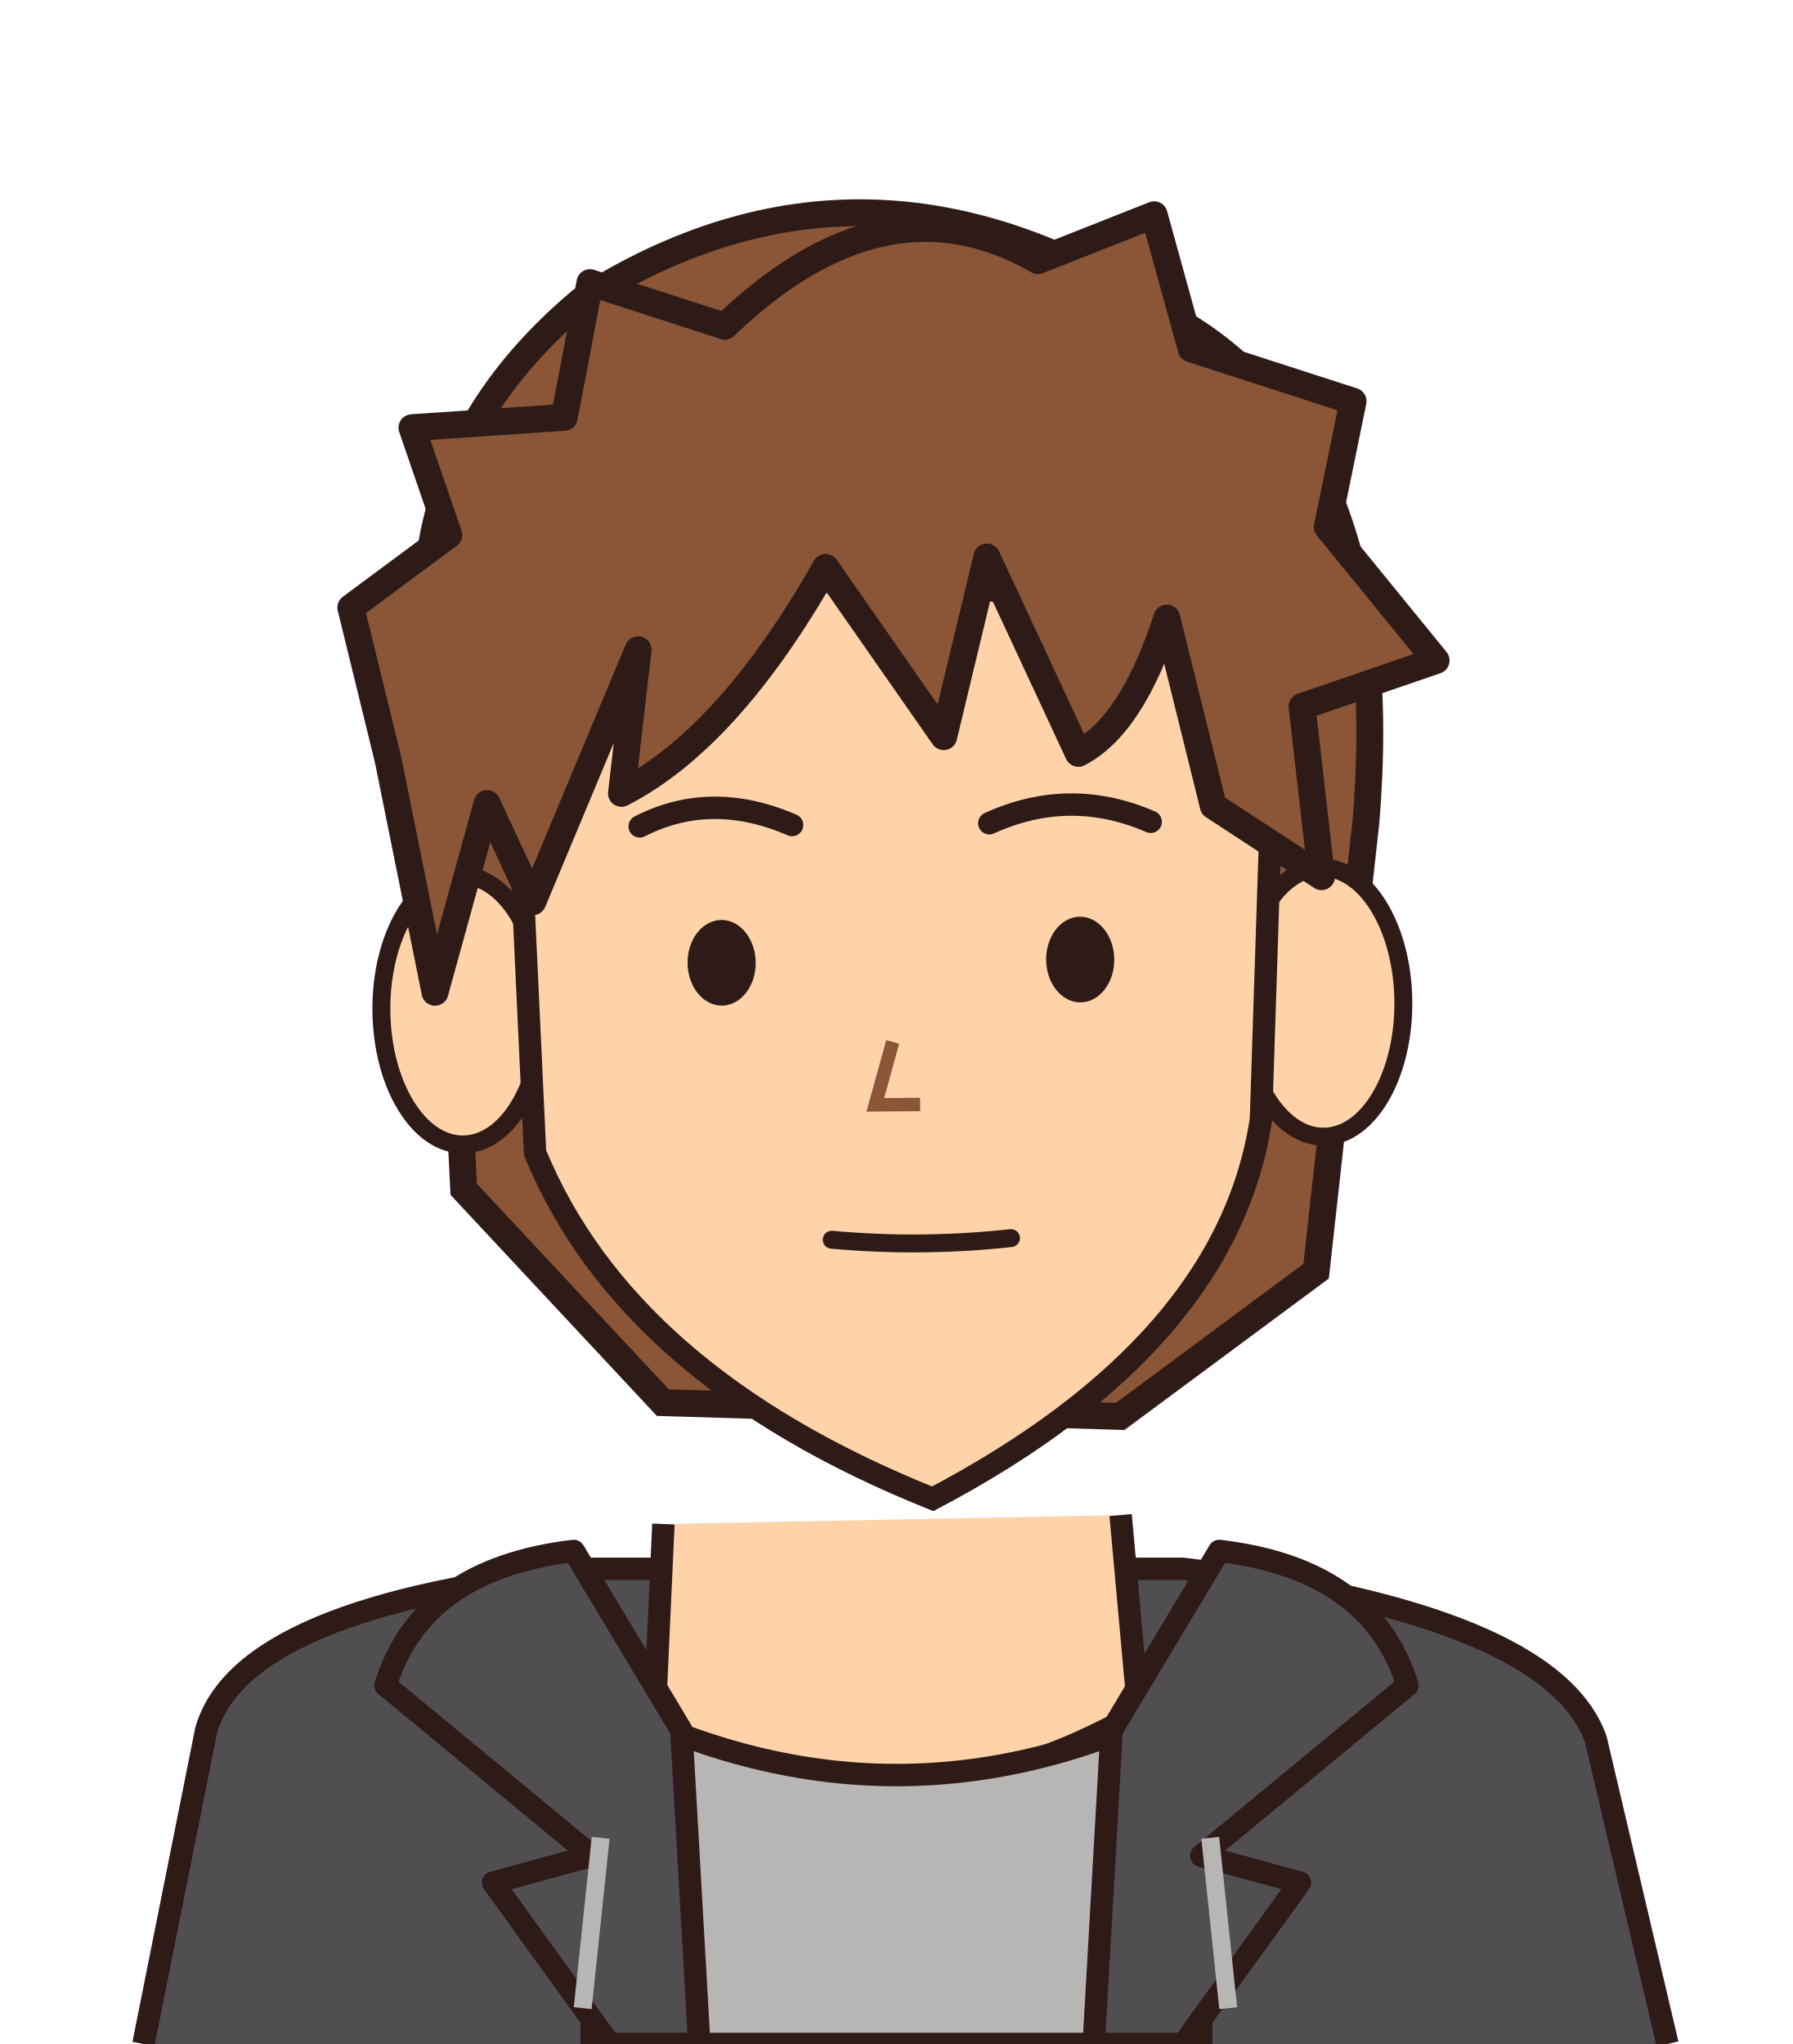
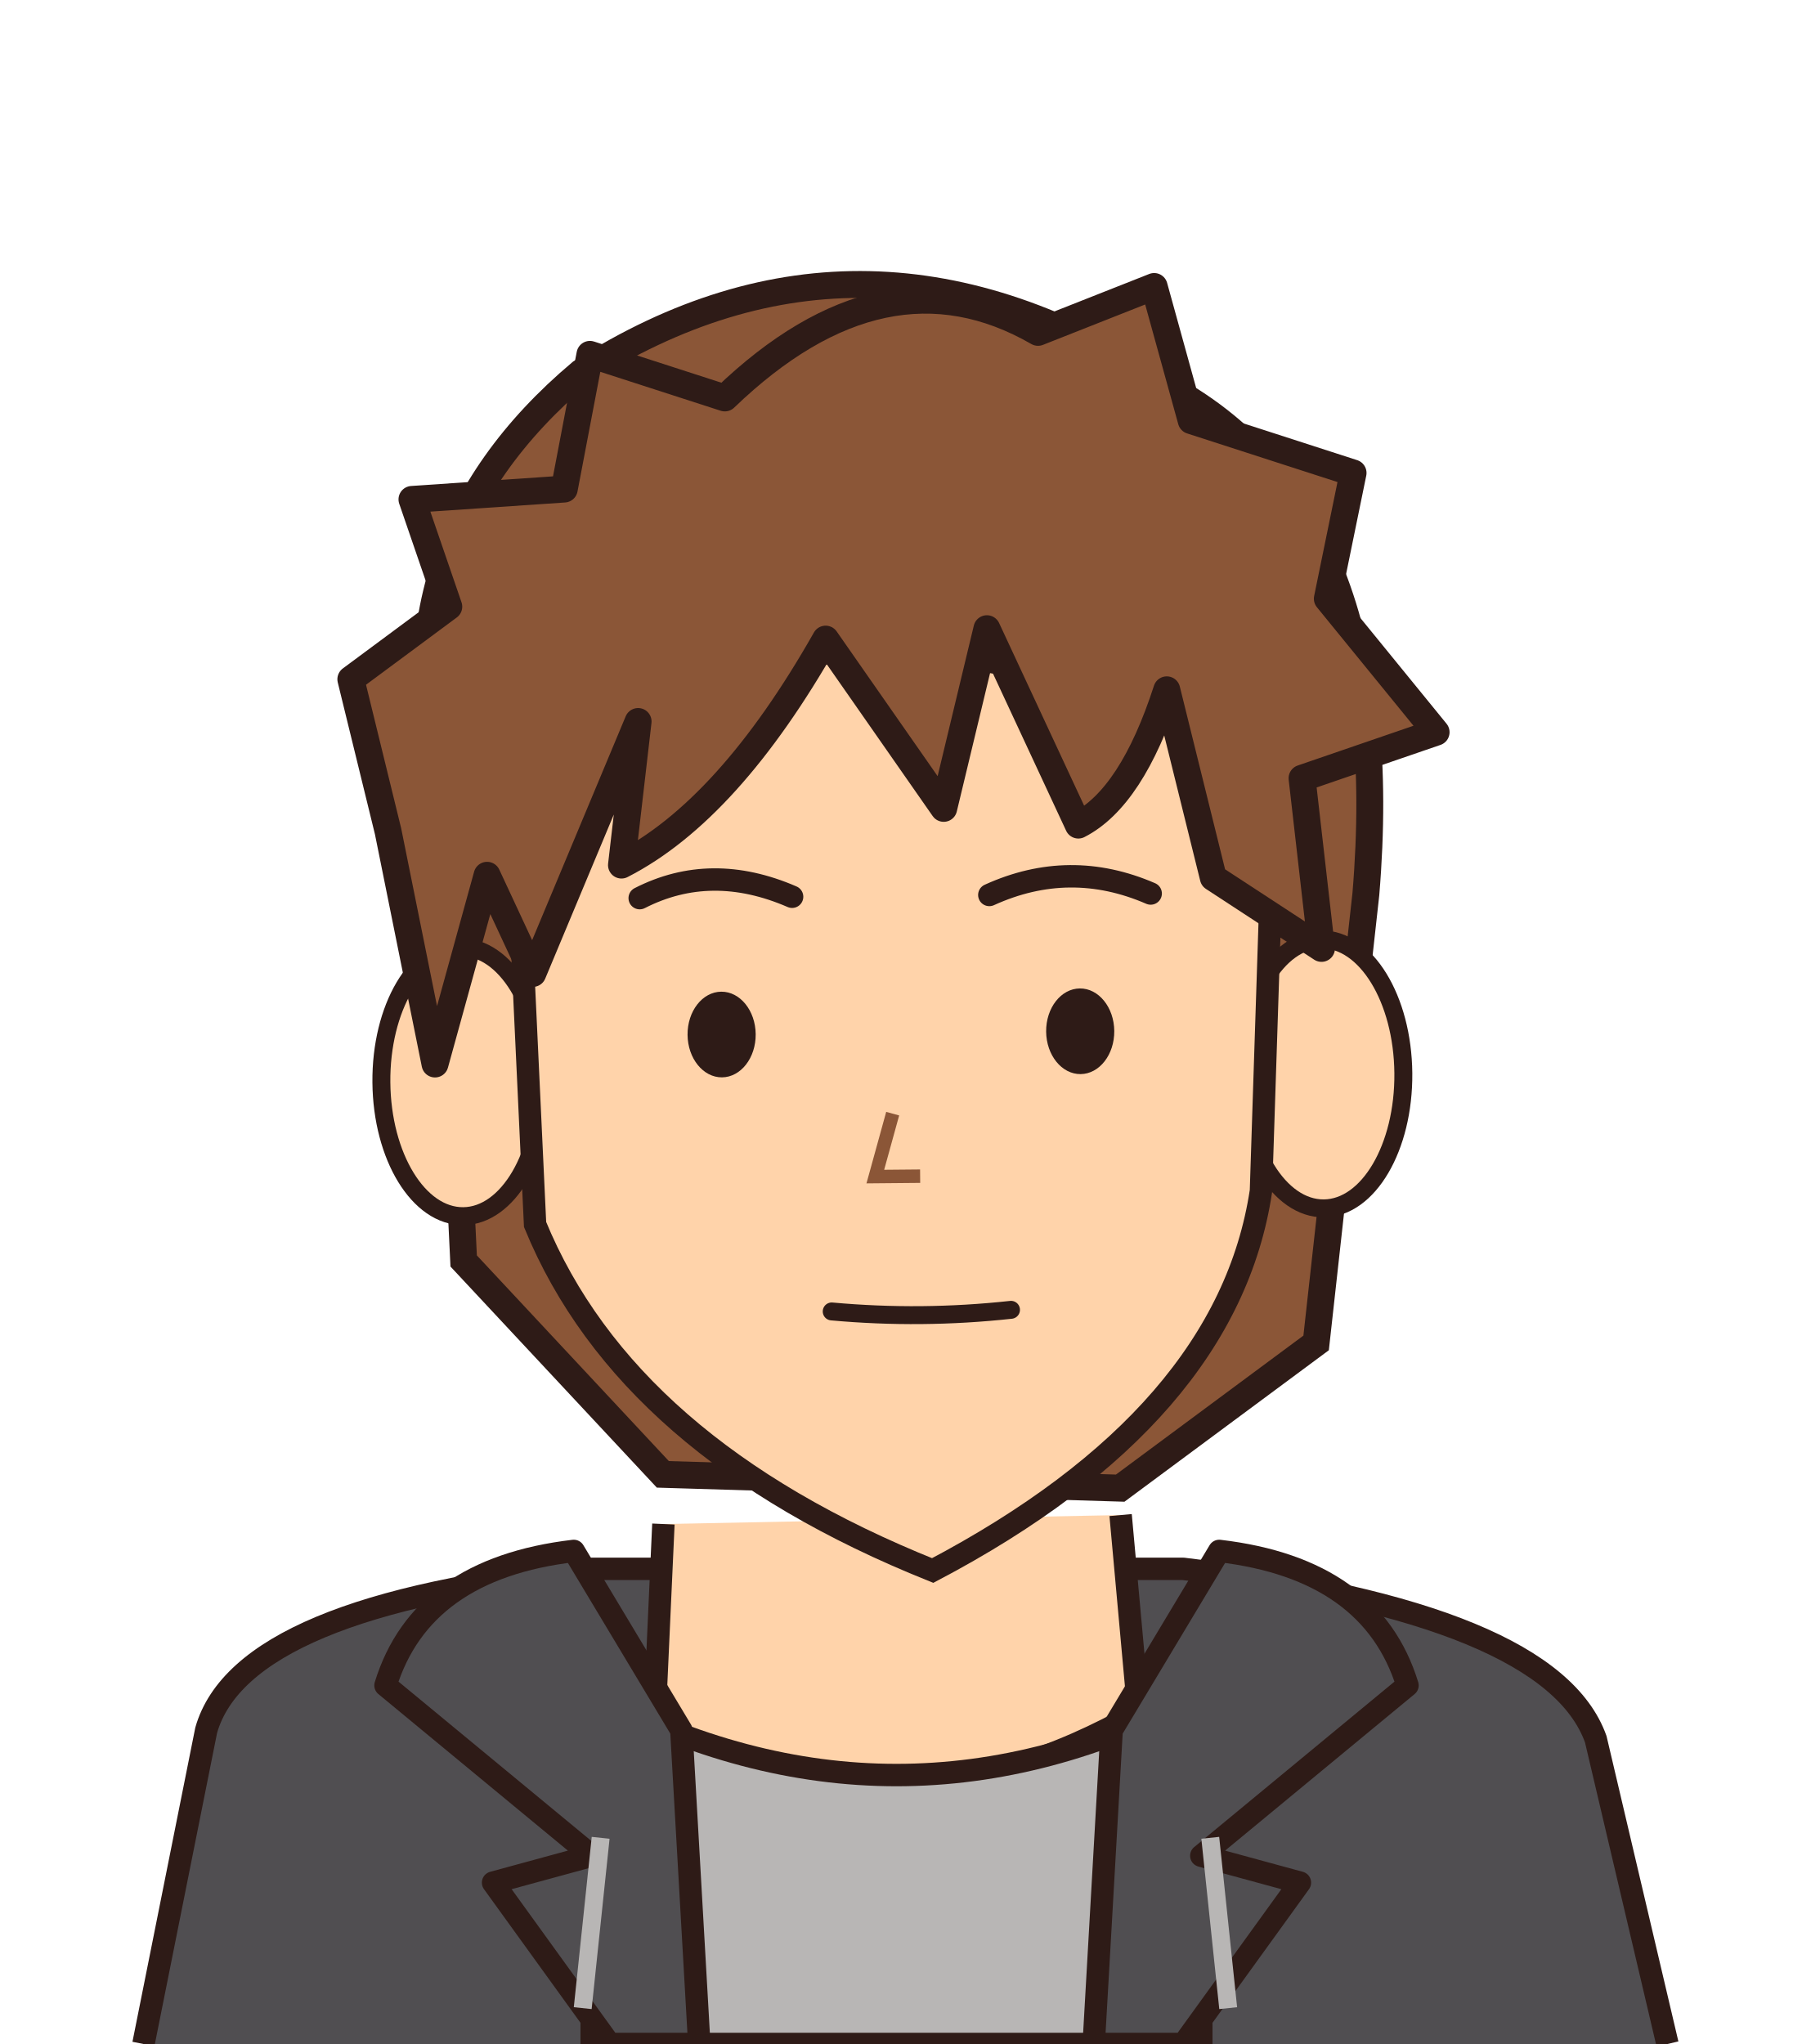
<svg xmlns="http://www.w3.org/2000/svg" width="200" height="228" viewBox="0 0 200 228">
  <g stroke="#2e1b17" stroke-width="2.5" stroke-linejoin="round">
    <path d="M16 228 L23 193 Q27 179 66 175 L132 175 Q173 180 178 194 L186 228" fill="#504e51" />
    <path d="M74 170 L73 192 Q99 207 127 191 L125 169" fill="#ffd3aa" />
    <path d="M66 189 Q100 207 134 189 L134 228 L66 228 Z" fill="#b8b6b5" />
    <path d="M64 173 Q47 175 43 188 L66 207 L55 210 L68 228 L78 228 L76 193 Z M136 173 Q153 175 157 188 L134 207 L145 210 L132 228 L122 228 L124 193 Z" fill="#504e51" />
    <path d="M67 205 L65 224 M135 205 L137 224" stroke="#b8b6b5" stroke-width="2" />
  </g>
-   <g transform="translate(0 -0.7777778) rotate(-0.5185185 100 164)">
+   <g transform="translate(0 7.222222) rotate(-0.5185185 100 164)">
    <path d="M50 82 Q43 53 66 34 Q98 14 131 36 Q157 50 153 93 L147 143 L125 159 L74 157 L52 133 Z" fill="#8b5637" stroke="#2e1b17" stroke-width="3" />
    <ellipse cx="52" cy="113" rx="9" ry="15" fill="#ffd3aa" stroke="#2e1b17" stroke-width="2" />
    <ellipse cx="148" cy="113" rx="9" ry="15" fill="#ffd3aa" stroke="#2e1b17" stroke-width="2" />
    <path d="M58 76 Q98 54 143 78 L141 126 Q137 151 104 168 Q70 154 60 129 Z" fill="#ffd3aa" stroke="#2e1b17" stroke-width="2.5" />
    <path d="M44 85 L40 68 L51 60 L47 48 L64 47 L67 32 L82 37 Q100 20 117 30 L130 25 L134 40 L152 46 L149 60 L161 75 L146 80 L148 99 L136 91 L131 70 Q127 82 121 85 L111 63 L106 83 L93 64 Q82 83 70 89 L72 73 L60 101 L55 90 L49 111 Z" fill="#8b5637" stroke="#2e1b17" stroke-width="3" stroke-linejoin="round" />
    <path d="M72 92.704 Q80 88.704 89 92.704 M111 92.704 Q120 88.704 129 92.704" fill="none" stroke="#2e1b17" stroke-width="2.5" stroke-linecap="round" />
    <ellipse cx="81.0" cy="108" rx="3.8" ry="4.778" fill="#2e1b17" />
    <ellipse cx="121.0" cy="108" rx="3.8" ry="4.778" fill="#2e1b17" />
    <path d="M100 117 l-2 7 5 0" fill="none" stroke="#8b5637" stroke-width="1.5" />
    <path d="M93 139 Q103 140 113 139" fill="none" stroke="#2e1b17" stroke-width="2" stroke-linecap="round" />
  </g>
</svg>
